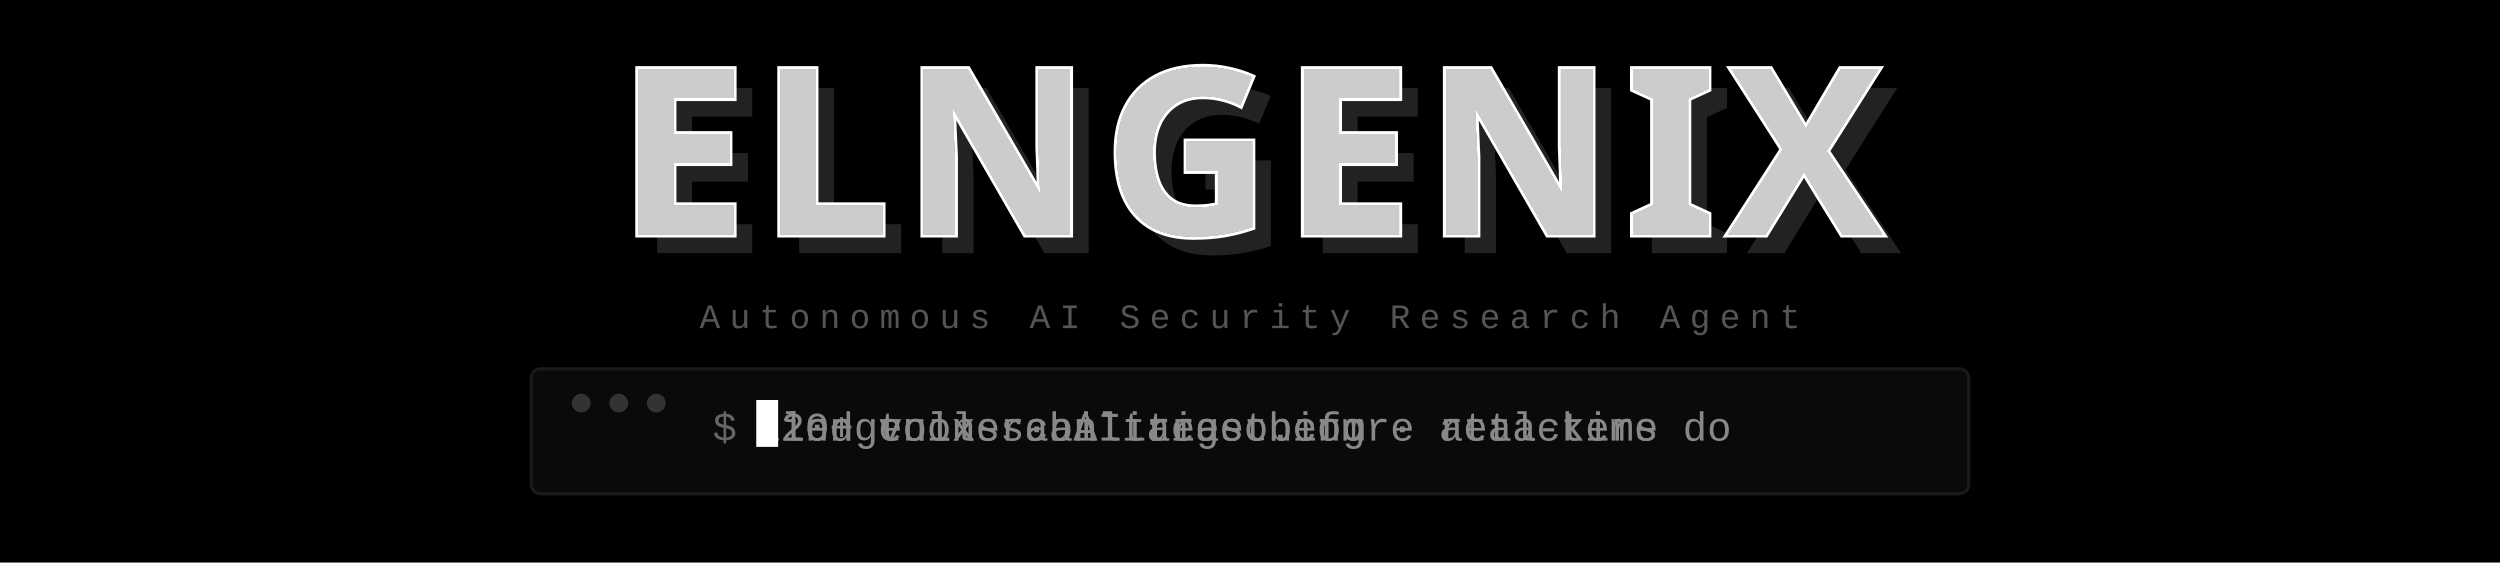
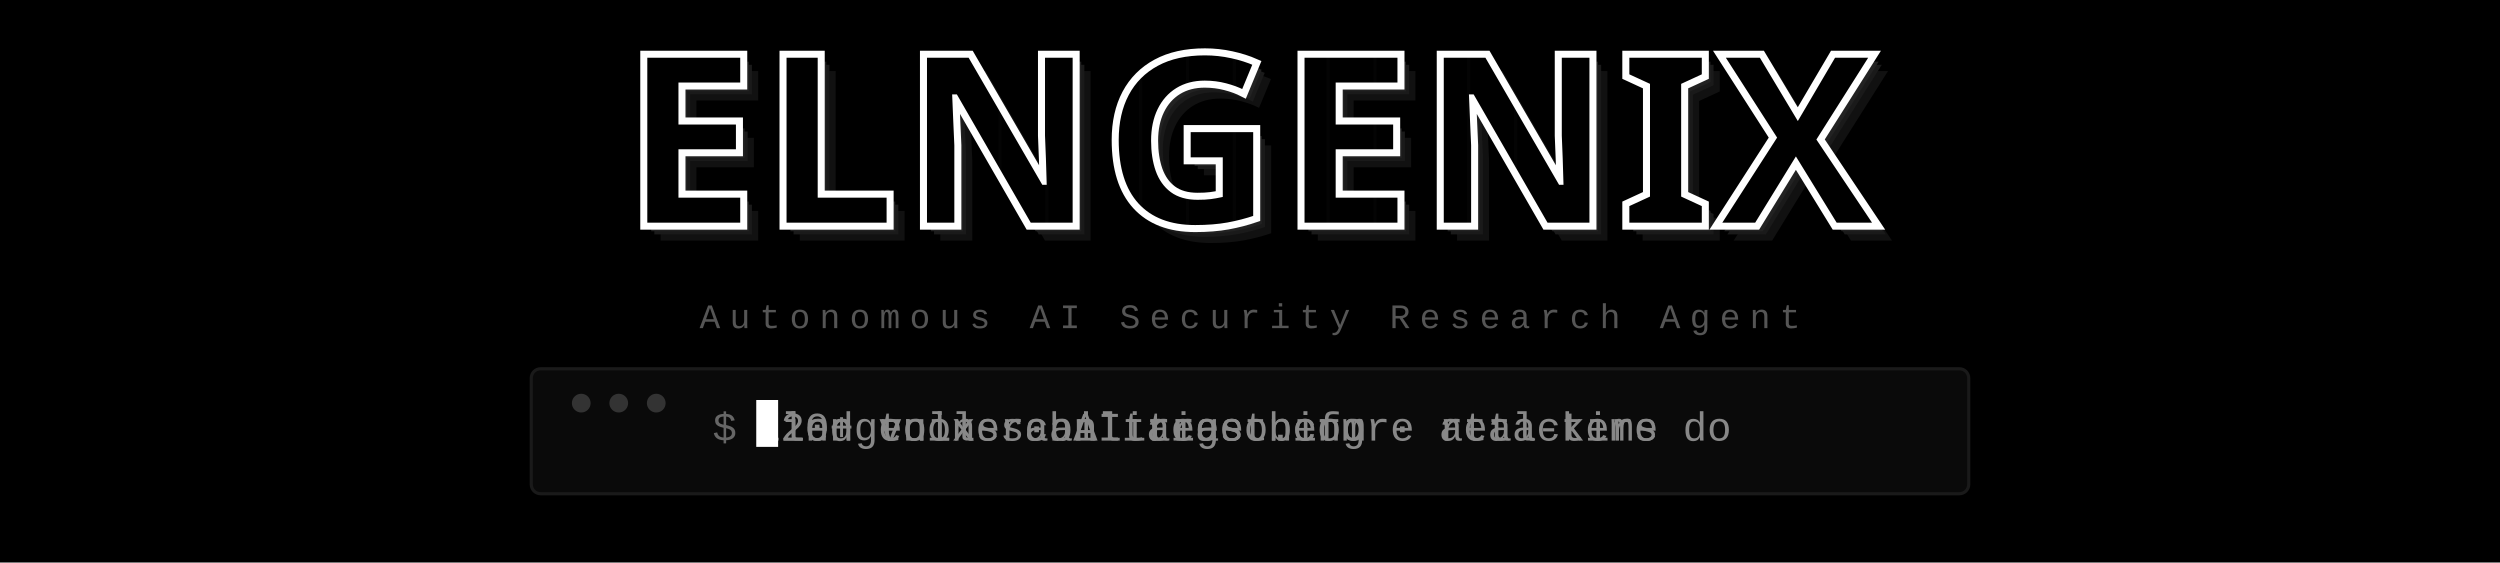
<svg xmlns="http://www.w3.org/2000/svg" viewBox="0 0 800 180">
  <defs>
+     <clipPath id="textClip">
+       <text x="400" y="72" text-anchor="middle" font-family="Impact, Arial Black, sans-serif" font-size="76" font-weight="900" letter-spacing="2">ELNGENIX</text>
+     </clipPath>
    <style>
-       @keyframes cursorBlink {
-         0%, 49% { opacity: 1; }
-         50%, 100% { opacity: 0; }
-       }
-       @keyframes type1 {
-         0%   { clip-path: inset(0 100% 0 0); }
-         25%  { clip-path: inset(0 0% 0 0); }
-         30%  { clip-path: inset(0 0% 0 0); }
-         35%  { clip-path: inset(0 100% 0 0); }
-         100% { clip-path: inset(0 100% 0 0); }
-       }
-       @keyframes type2 {
-         0%   { clip-path: inset(0 100% 0 0); }
-         40%  { clip-path: inset(0 100% 0 0); }
-         65%  { clip-path: inset(0 0% 0 0); }
-         70%  { clip-path: inset(0 0% 0 0); }
-         75%  { clip-path: inset(0 100% 0 0); }
-         100% { clip-path: inset(0 100% 0 0); }
-       }
-       @keyframes type3 {
-         0%   { clip-path: inset(0 100% 0 0); }
-         80%  { clip-path: inset(0 0% 0 0); }
-         95%  { clip-path: inset(0 0% 0 0); }
-         100% { clip-path: inset(0 100% 0 0); }
-       }
+       @keyframes cursorBlink { 0%,49%{opacity:1} 50%,100%{opacity:0} }
+       @keyframes type1 { 0%{clip-path:inset(0 100% 0 0)} 25%{clip-path:inset(0 0% 0 0)} 30%{clip-path:inset(0 0% 0 0)} 35%{clip-path:inset(0 100% 0 0)} 100%{clip-path:inset(0 100% 0 0)} }
+       @keyframes type2 { 0%{clip-path:inset(0 100% 0 0)} 40%{clip-path:inset(0 100% 0 0)} 65%{clip-path:inset(0 0% 0 0)} 70%{clip-path:inset(0 0% 0 0)} 75%{clip-path:inset(0 100% 0 0)} 100%{clip-path:inset(0 100% 0 0)} }
+       @keyframes type3 { 0%{clip-path:inset(0 100% 0 0)} 80%{clip-path:inset(0 0% 0 0)} 95%{clip-path:inset(0 0% 0 0)} 100%{clip-path:inset(0 100% 0 0)} }
+       @keyframes cursorBlink { 0%,49%{opacity:1} 50%,100%{opacity:0} }
      .bg { fill: #000000; }
-       .block-shadow {
-         font-family: 'Impact', 'Arial Black', sans-serif;
-         font-size: 74px;
-         font-weight: 900;
-         fill: #222222;
-         letter-spacing: 4px;
-         transform: translate(3px, 3px);
-       }
-       .block-outline {
-         font-family: 'Impact', 'Arial Black', sans-serif;
-         font-size: 74px;
-         font-weight: 900;
-         fill: none;
-         stroke: #ffffff;
-         stroke-width: 2px;
-         letter-spacing: 4px;
-       }
-       .block-fill {
-         font-family: 'Impact', 'Arial Black', sans-serif;
-         font-size: 74px;
-         font-weight: 900;
-         fill: #000000;
-         letter-spacing: 4px;
-       }
-       .block-top {
-         font-family: 'Impact', 'Arial Black', sans-serif;
-         font-size: 74px;
-         font-weight: 900;
-         fill: #ffffff;
-         letter-spacing: 4px;
-         clip-path: inset(0 0 50% 0);
-       }
-       .block-bottom {
-         font-family: 'Impact', 'Arial Black', sans-serif;
-         font-size: 74px;
-         font-weight: 900;
-         fill: #cccccc;
-         letter-spacing: 4px;
-         clip-path: inset(50% 0 0 0);
-       }
-       .sub {
-         font-family: 'Courier New', monospace;
-         font-size: 11px;
-         fill: #555555;
-         letter-spacing: 3px;
-         text-transform: uppercase;
-       }
+       .main-text { font-family: Impact, 'Arial Black', sans-serif; font-size: 76px; font-weight: 900; letter-spacing: 2px; }
+       .sub { font-family: 'Courier New', monospace; font-size: 11px; fill: #555555; letter-spacing: 3px; text-transform: uppercase; }
      .term-bg { fill: #0a0a0a; stroke: #1a1a1a; stroke-width: 1; }
      .prompt { font-family: 'Courier New', monospace; font-size: 13px; fill: #666666; }
      .typed { font-family: 'Courier New', monospace; font-size: 13px; fill: #888888; }
      .cursor { fill: #ffffff; animation: cursorBlink 1s step-end infinite; }
-       .dot { fill: #ffffff; }
      .dot-dim { fill: #333333; }
+       .scanline { stroke: #ffffff; stroke-width: 1; opacity: 0.15; }
    </style>
  </defs>
  <rect width="800" height="180" class="bg" />
-   <text x="403" y="78" text-anchor="middle" class="block-shadow">ELNGENIX</text>
-   <text x="400" y="75" text-anchor="middle" class="block-outline">ELNGENIX</text>
-   <text x="400" y="75" text-anchor="middle" class="block-fill">ELNGENIX</text>
-   <text x="400" y="75" text-anchor="middle" class="block-top">ELNGENIX</text>
-   <text x="400" y="75" text-anchor="middle" class="block-bottom">ELNGENIX</text>
+   <text x="405" y="77" text-anchor="middle" class="main-text" fill="#111111">ELNGENIX</text>
+   <text x="403" y="75" text-anchor="middle" class="main-text" fill="#1a1a1a">ELNGENIX</text>
+   <text x="402" y="74" text-anchor="middle" class="main-text" fill="#222222">ELNGENIX</text>
+   <text x="400" y="72" text-anchor="middle" class="main-text" fill="none" stroke="#ffffff" stroke-width="3">ELNGENIX</text>
+   <text x="400" y="72" text-anchor="middle" class="main-text" fill="#000000">ELNGENIX</text>
+   <text x="400" y="72" text-anchor="middle" class="main-text" fill="none" stroke="#ffffff" stroke-width="1.5">ELNGENIX</text>
+   <g clip-path="url(#textClip)" opacity="0.12">
+     <line x1="320" y1="0" x2="320" y2="180" class="scanline" />
+     <line x1="335" y1="0" x2="335" y2="180" class="scanline" />
+     <line x1="350" y1="0" x2="350" y2="180" class="scanline" />
+     <line x1="365" y1="0" x2="365" y2="180" class="scanline" />
+     <line x1="380" y1="0" x2="380" y2="180" class="scanline" />
+     <line x1="395" y1="0" x2="395" y2="180" class="scanline" />
+     <line x1="410" y1="0" x2="410" y2="180" class="scanline" />
+     <line x1="425" y1="0" x2="425" y2="180" class="scanline" />
+     <line x1="440" y1="0" x2="440" y2="180" class="scanline" />
+     <line x1="455" y1="0" x2="455" y2="180" class="scanline" />
+     <line x1="470" y1="0" x2="470" y2="180" class="scanline" />
+     <line x1="485" y1="0" x2="485" y2="180" class="scanline" />
+   </g>
  <text x="400" y="105" text-anchor="middle" class="sub">Autonomous AI Security Research Agent</text>
  <rect x="170" y="118" width="460" height="40" class="term-bg" rx="3" />
  <circle cx="186" cy="129" r="3" class="dot-dim" />
  <circle cx="198" cy="129" r="3" class="dot-dim" />
  <circle cx="210" cy="129" r="3" class="dot-dim" />
  <text x="228" y="141" class="prompt">$</text>
  <text x="242" y="141" class="typed" style="animation: type1 8s linear infinite;">
    <tspan>elengenix scan target.com</tspan>
  </text>
  <text x="242" y="141" class="typed" style="animation: type2 8s linear infinite;">
    <tspan>120+ tools · AI reasoning · real-time</tspan>
  </text>
  <text x="242" y="141" class="typed" style="animation: type3 8s linear infinite;">
    <tspan>find vulnerabilities before attackers do</tspan>
  </text>
  <rect x="242" y="128" width="7" height="15" class="cursor" />
</svg>
